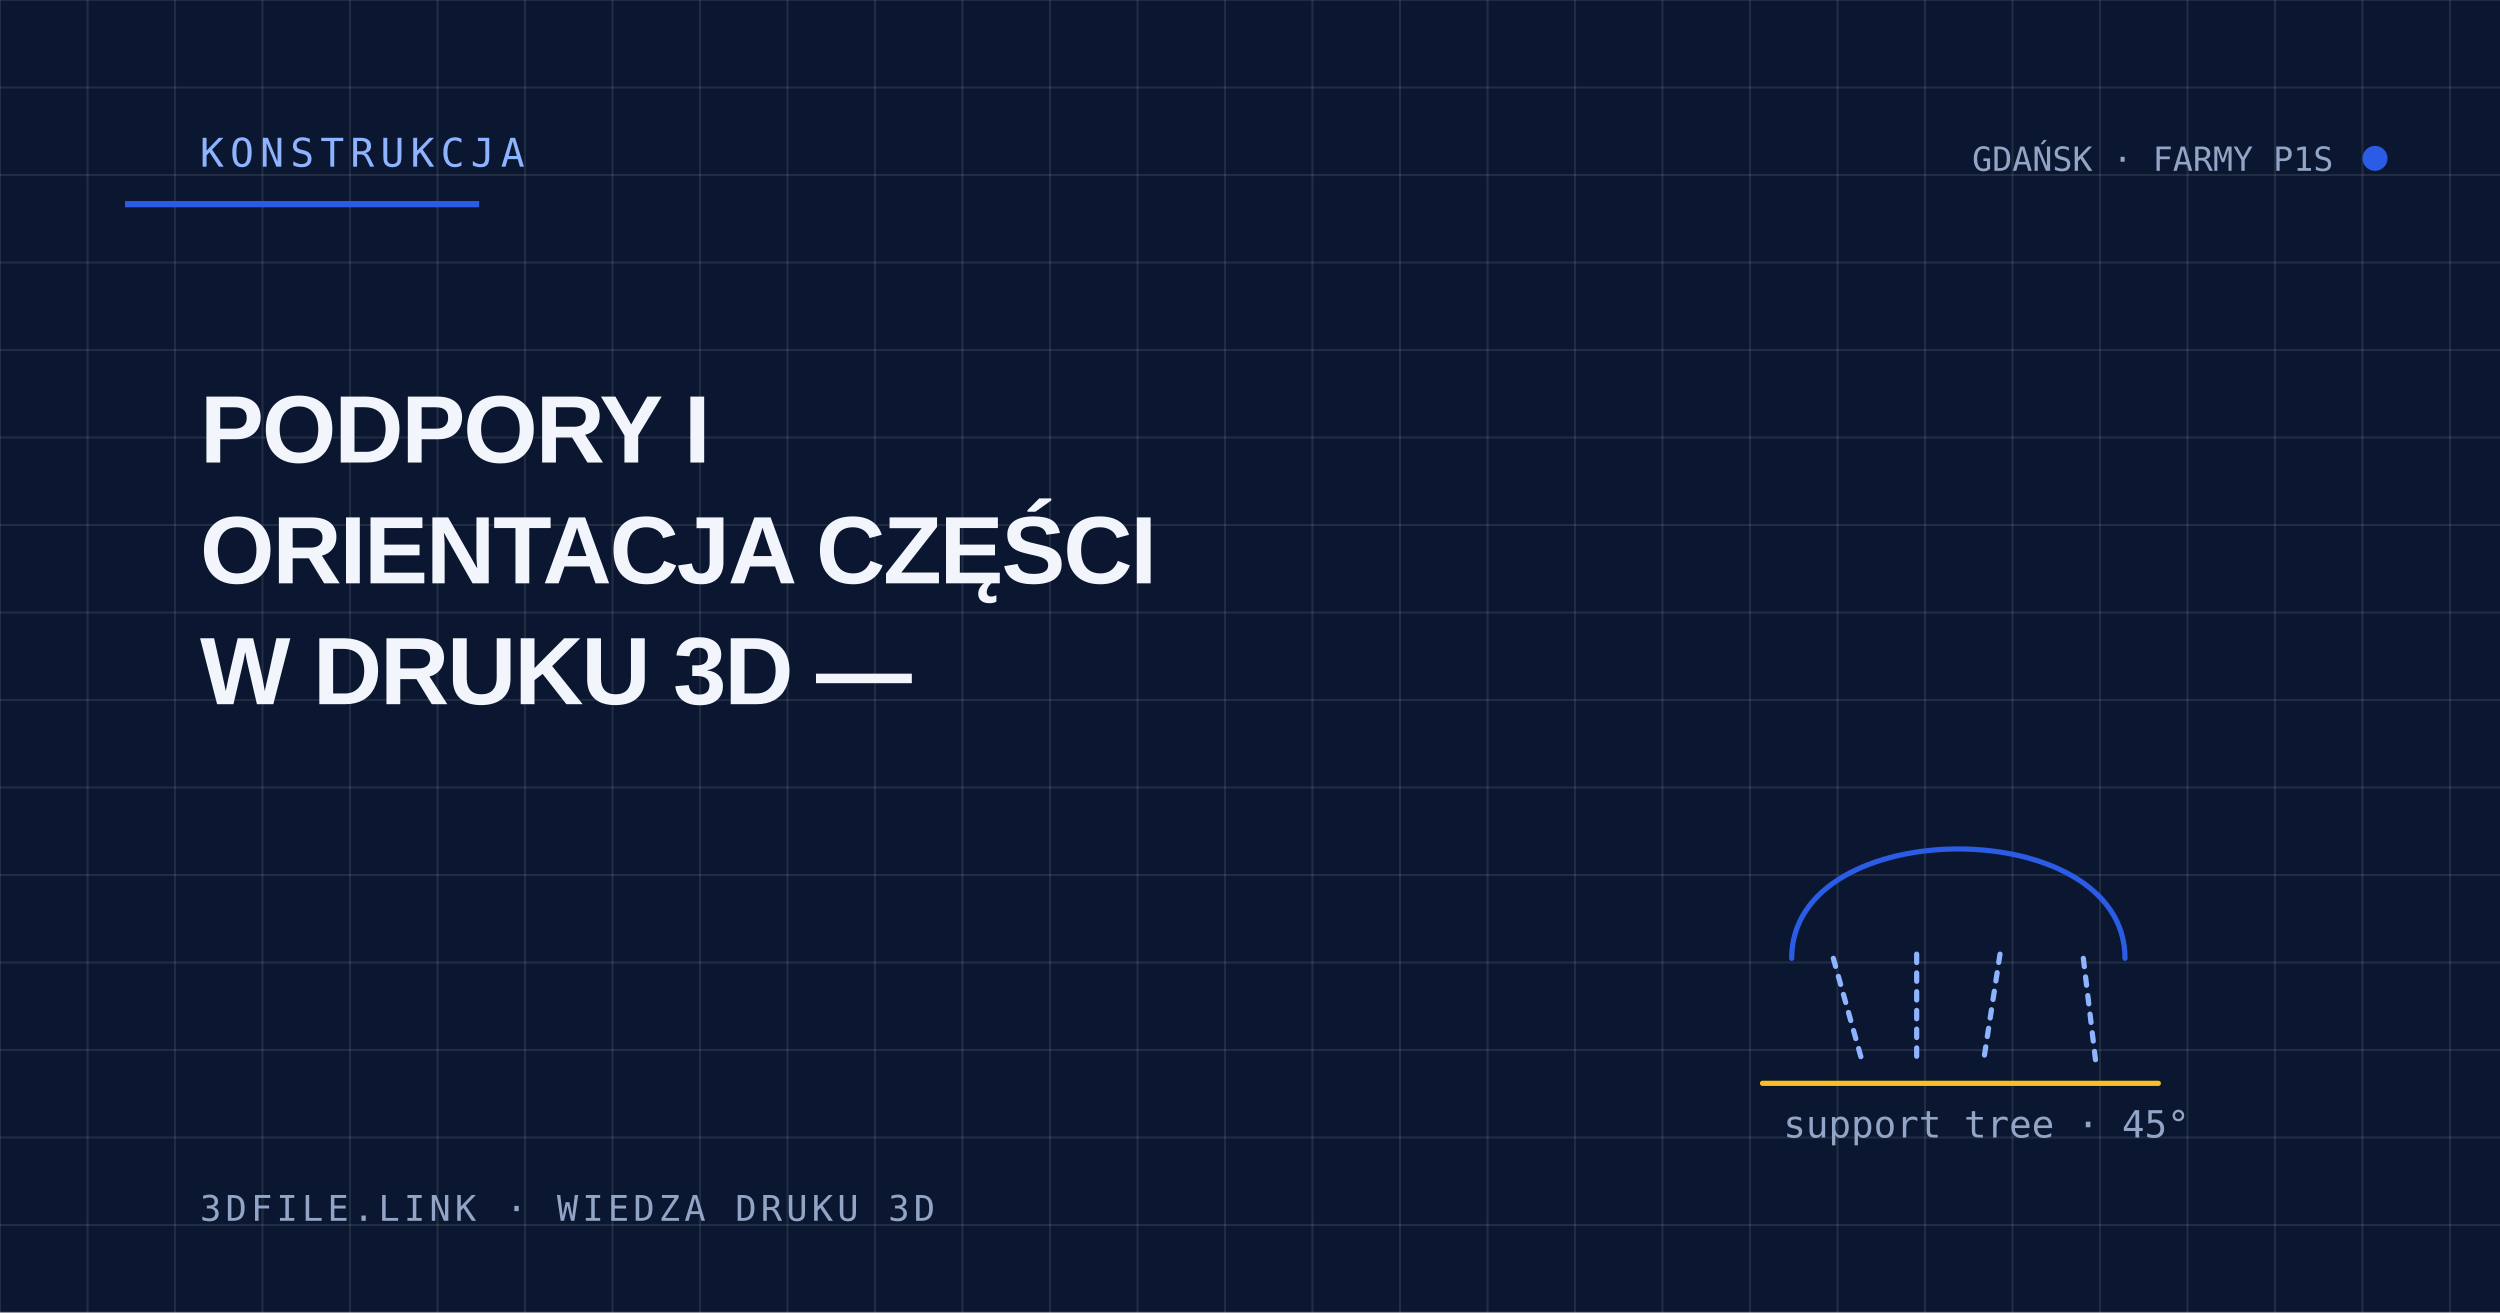
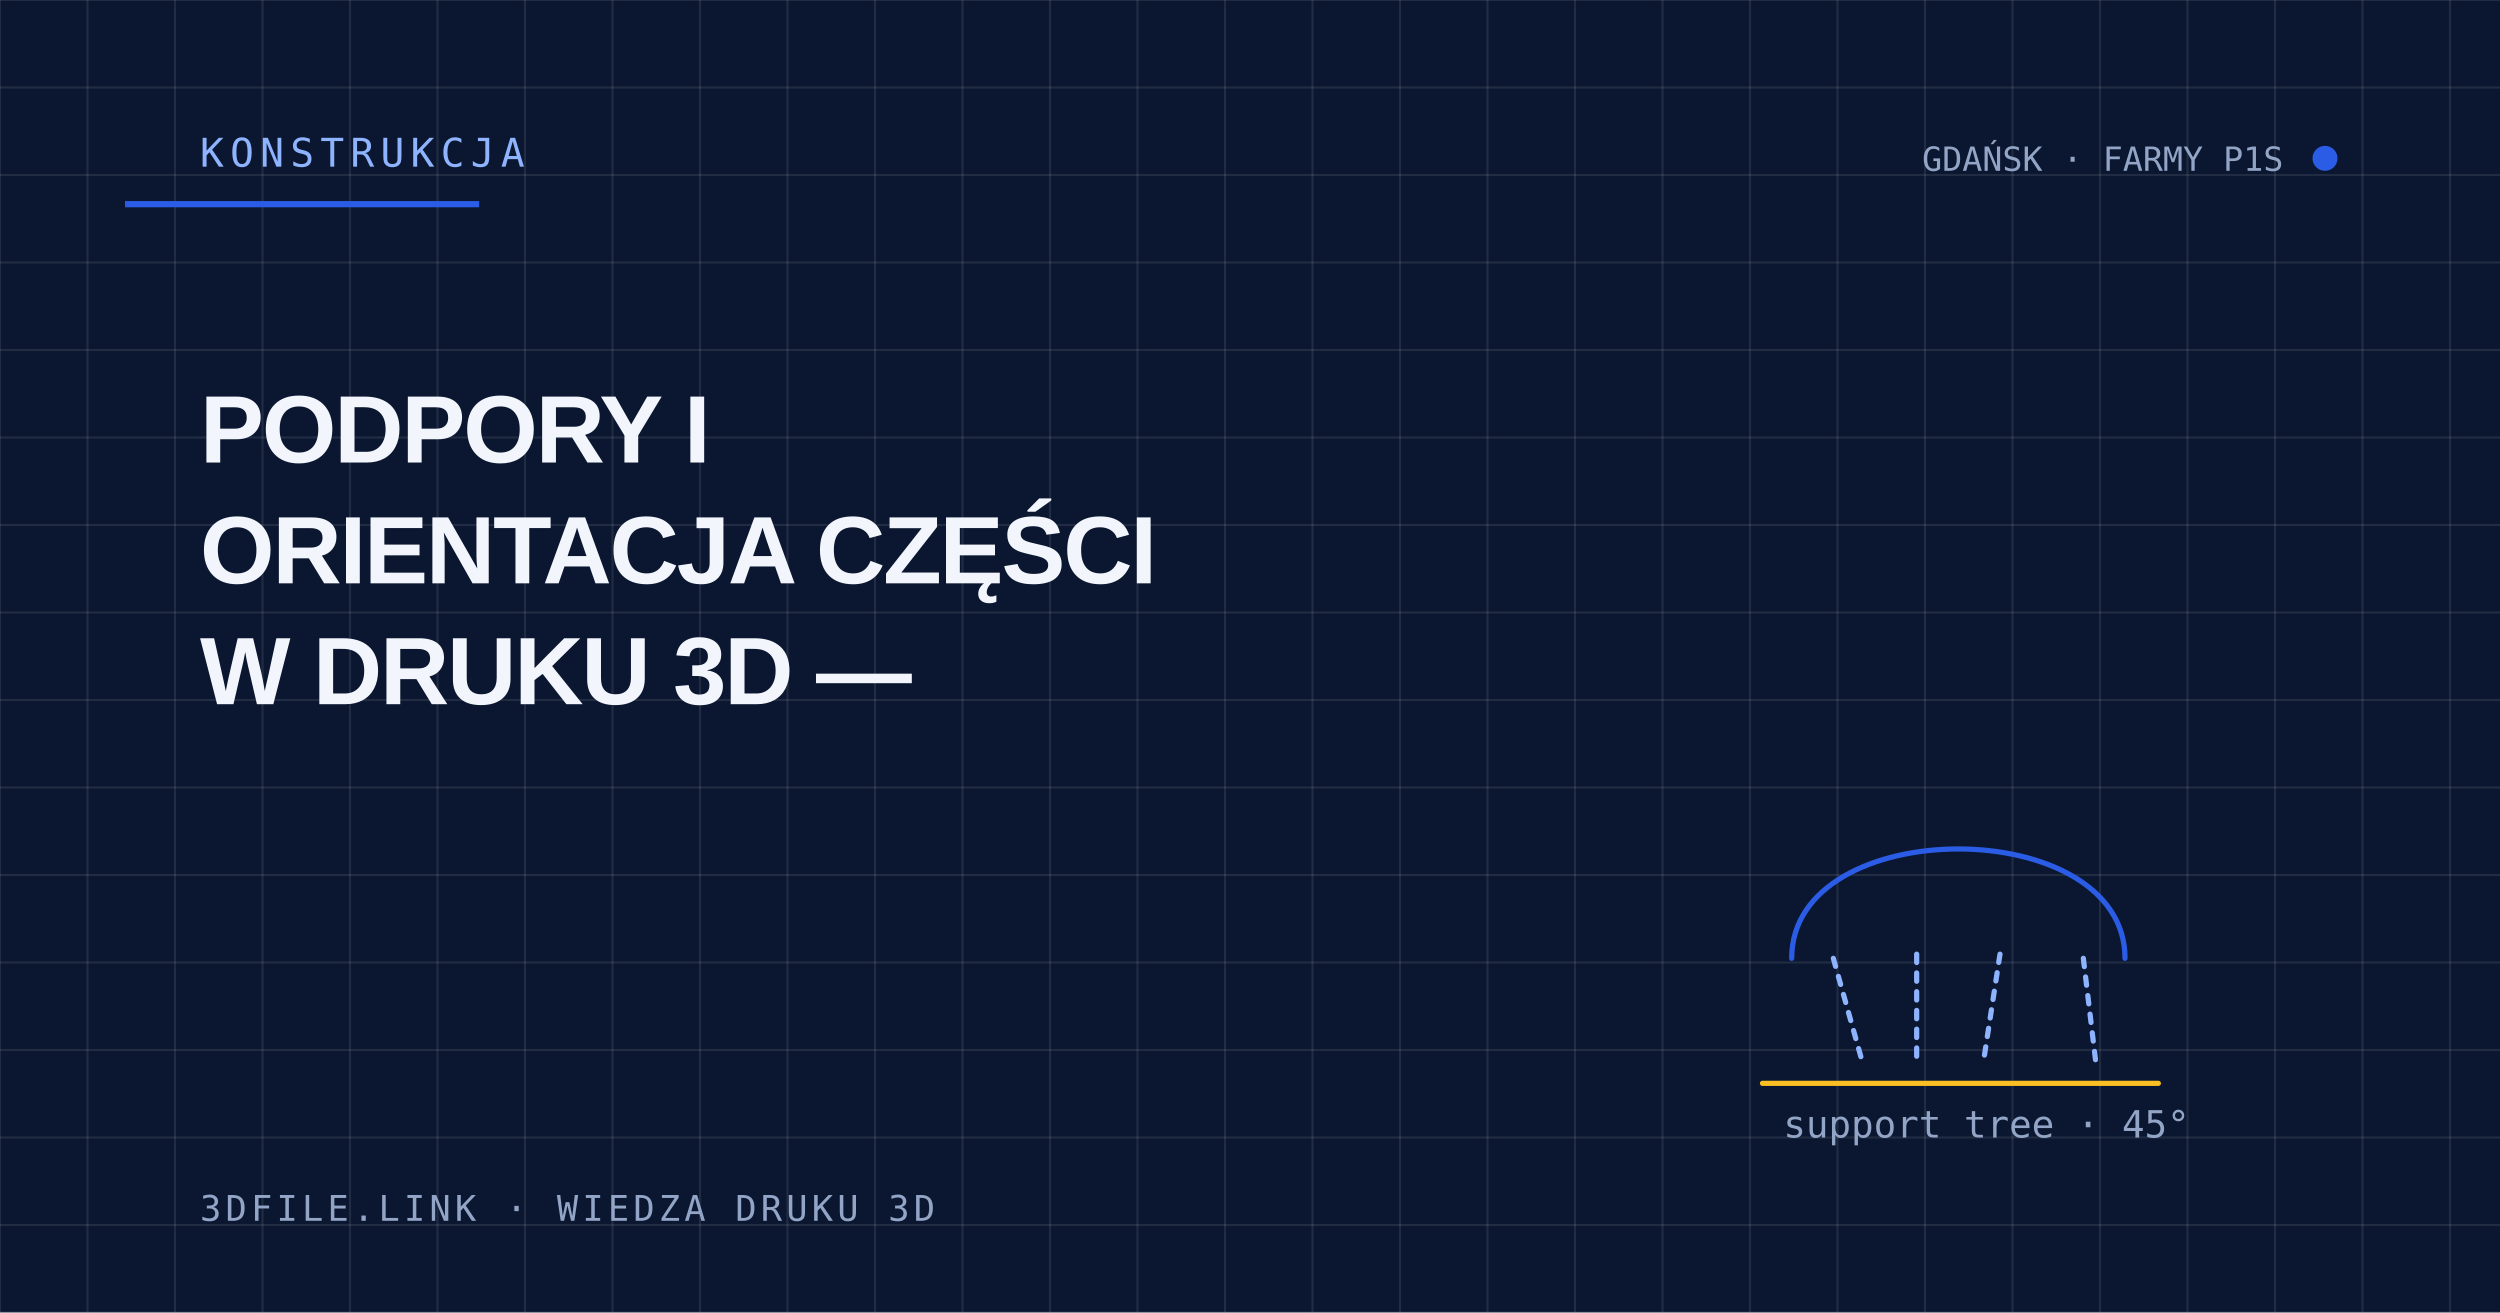
<svg xmlns="http://www.w3.org/2000/svg" viewBox="0 0 1200 630" width="1200" height="630">
  <rect width="1200" height="630" fill="#0B1730" />
  <g stroke="rgba(255,255,255,.09)" stroke-width="1">
    <line x1="0" y1="0" x2="1200" y2="0" />
    <line x1="0" y1="42" x2="1200" y2="42" />
    <line x1="0" y1="84" x2="1200" y2="84" />
    <line x1="0" y1="126" x2="1200" y2="126" />
    <line x1="0" y1="168" x2="1200" y2="168" />
    <line x1="0" y1="210" x2="1200" y2="210" />
    <line x1="0" y1="252" x2="1200" y2="252" />
    <line x1="0" y1="294" x2="1200" y2="294" />
    <line x1="0" y1="336" x2="1200" y2="336" />
    <line x1="0" y1="378" x2="1200" y2="378" />
    <line x1="0" y1="420" x2="1200" y2="420" />
    <line x1="0" y1="462" x2="1200" y2="462" />
    <line x1="0" y1="504" x2="1200" y2="504" />
    <line x1="0" y1="546" x2="1200" y2="546" />
    <line x1="0" y1="588" x2="1200" y2="588" />
    <line x1="0" y1="630" x2="1200" y2="630" />
    <line x1="0" y1="0" x2="0" y2="630" />
    <line x1="42" y1="0" x2="42" y2="630" />
    <line x1="84" y1="0" x2="84" y2="630" />
    <line x1="126" y1="0" x2="126" y2="630" />
    <line x1="168" y1="0" x2="168" y2="630" />
    <line x1="210" y1="0" x2="210" y2="630" />
    <line x1="252" y1="0" x2="252" y2="630" />
    <line x1="294" y1="0" x2="294" y2="630" />
    <line x1="336" y1="0" x2="336" y2="630" />
    <line x1="378" y1="0" x2="378" y2="630" />
    <line x1="420" y1="0" x2="420" y2="630" />
    <line x1="462" y1="0" x2="462" y2="630" />
    <line x1="504" y1="0" x2="504" y2="630" />
    <line x1="546" y1="0" x2="546" y2="630" />
    <line x1="588" y1="0" x2="588" y2="630" />
    <line x1="630" y1="0" x2="630" y2="630" />
    <line x1="672" y1="0" x2="672" y2="630" />
    <line x1="714" y1="0" x2="714" y2="630" />
    <line x1="756" y1="0" x2="756" y2="630" />
    <line x1="798" y1="0" x2="798" y2="630" />
    <line x1="840" y1="0" x2="840" y2="630" />
    <line x1="882" y1="0" x2="882" y2="630" />
    <line x1="924" y1="0" x2="924" y2="630" />
    <line x1="966" y1="0" x2="966" y2="630" />
    <line x1="1008" y1="0" x2="1008" y2="630" />
    <line x1="1050" y1="0" x2="1050" y2="630" />
    <line x1="1092" y1="0" x2="1092" y2="630" />
    <line x1="1134" y1="0" x2="1134" y2="630" />
    <line x1="1176" y1="0" x2="1176" y2="630" />
  </g>
  <text x="96" y="80" font-family="Consolas,monospace" font-size="19" letter-spacing="3" fill="#8FB4FF">KONSTRUKCJA</text>
  <line x1="60" y1="98" x2="230" y2="98" stroke="#2B5CE6" stroke-width="3" />
  <text x="96" y="222" font-family="Arial Black,Arial" font-size="46" font-weight="900" fill="#F2F6FC" letter-spacing="-1">PODPORY I</text>
  <text x="96" y="280" font-family="Arial Black,Arial" font-size="46" font-weight="900" fill="#F2F6FC" letter-spacing="-1">ORIENTACJA CZĘŚCI</text>
  <text x="96" y="338" font-family="Arial Black,Arial" font-size="46" font-weight="900" fill="#F2F6FC" letter-spacing="-1">W DRUKU 3D —</text>
  <g transform="translate(820,330)" fill="none" stroke="#8FB4FF" stroke-width="2.5" stroke-linecap="round" stroke-linejoin="round">
    <path d="M40 130C40 60 200 60 200 130" stroke="#2B5CE6" />
    <path d="M60 130l14 50M100 128v52M140 128l-8 52M180 130l6 50" stroke-dasharray="4 5" />
    <path d="M26 190h190" stroke="#FBBF24" />
    <text x="36" y="216" font-family="Consolas" font-size="18" fill="#93A5C6" stroke="none">support tree · 45°</text>
  </g>
  <text x="96" y="586" font-family="Consolas,monospace" font-size="17" letter-spacing="2" fill="#93A5C6">3DFILE.LINK · WIEDZA DRUKU 3D</text>
-   <circle cx="1140" cy="76" r="6" fill="#2B5CE6" />
-   <text x="1120" y="82" text-anchor="end" font-family="Consolas,monospace" font-size="16" fill="#93A5C6">GDAŃSK · FARMY P1S</text>
+   <circle cx="1116" cy="76" r="6" fill="#2B5CE6" />
+   <text x="1096" y="82" text-anchor="end" font-family="Consolas,monospace" font-size="16" fill="#93A5C6">GDAŃSK · FARMY P1S</text>
</svg>
